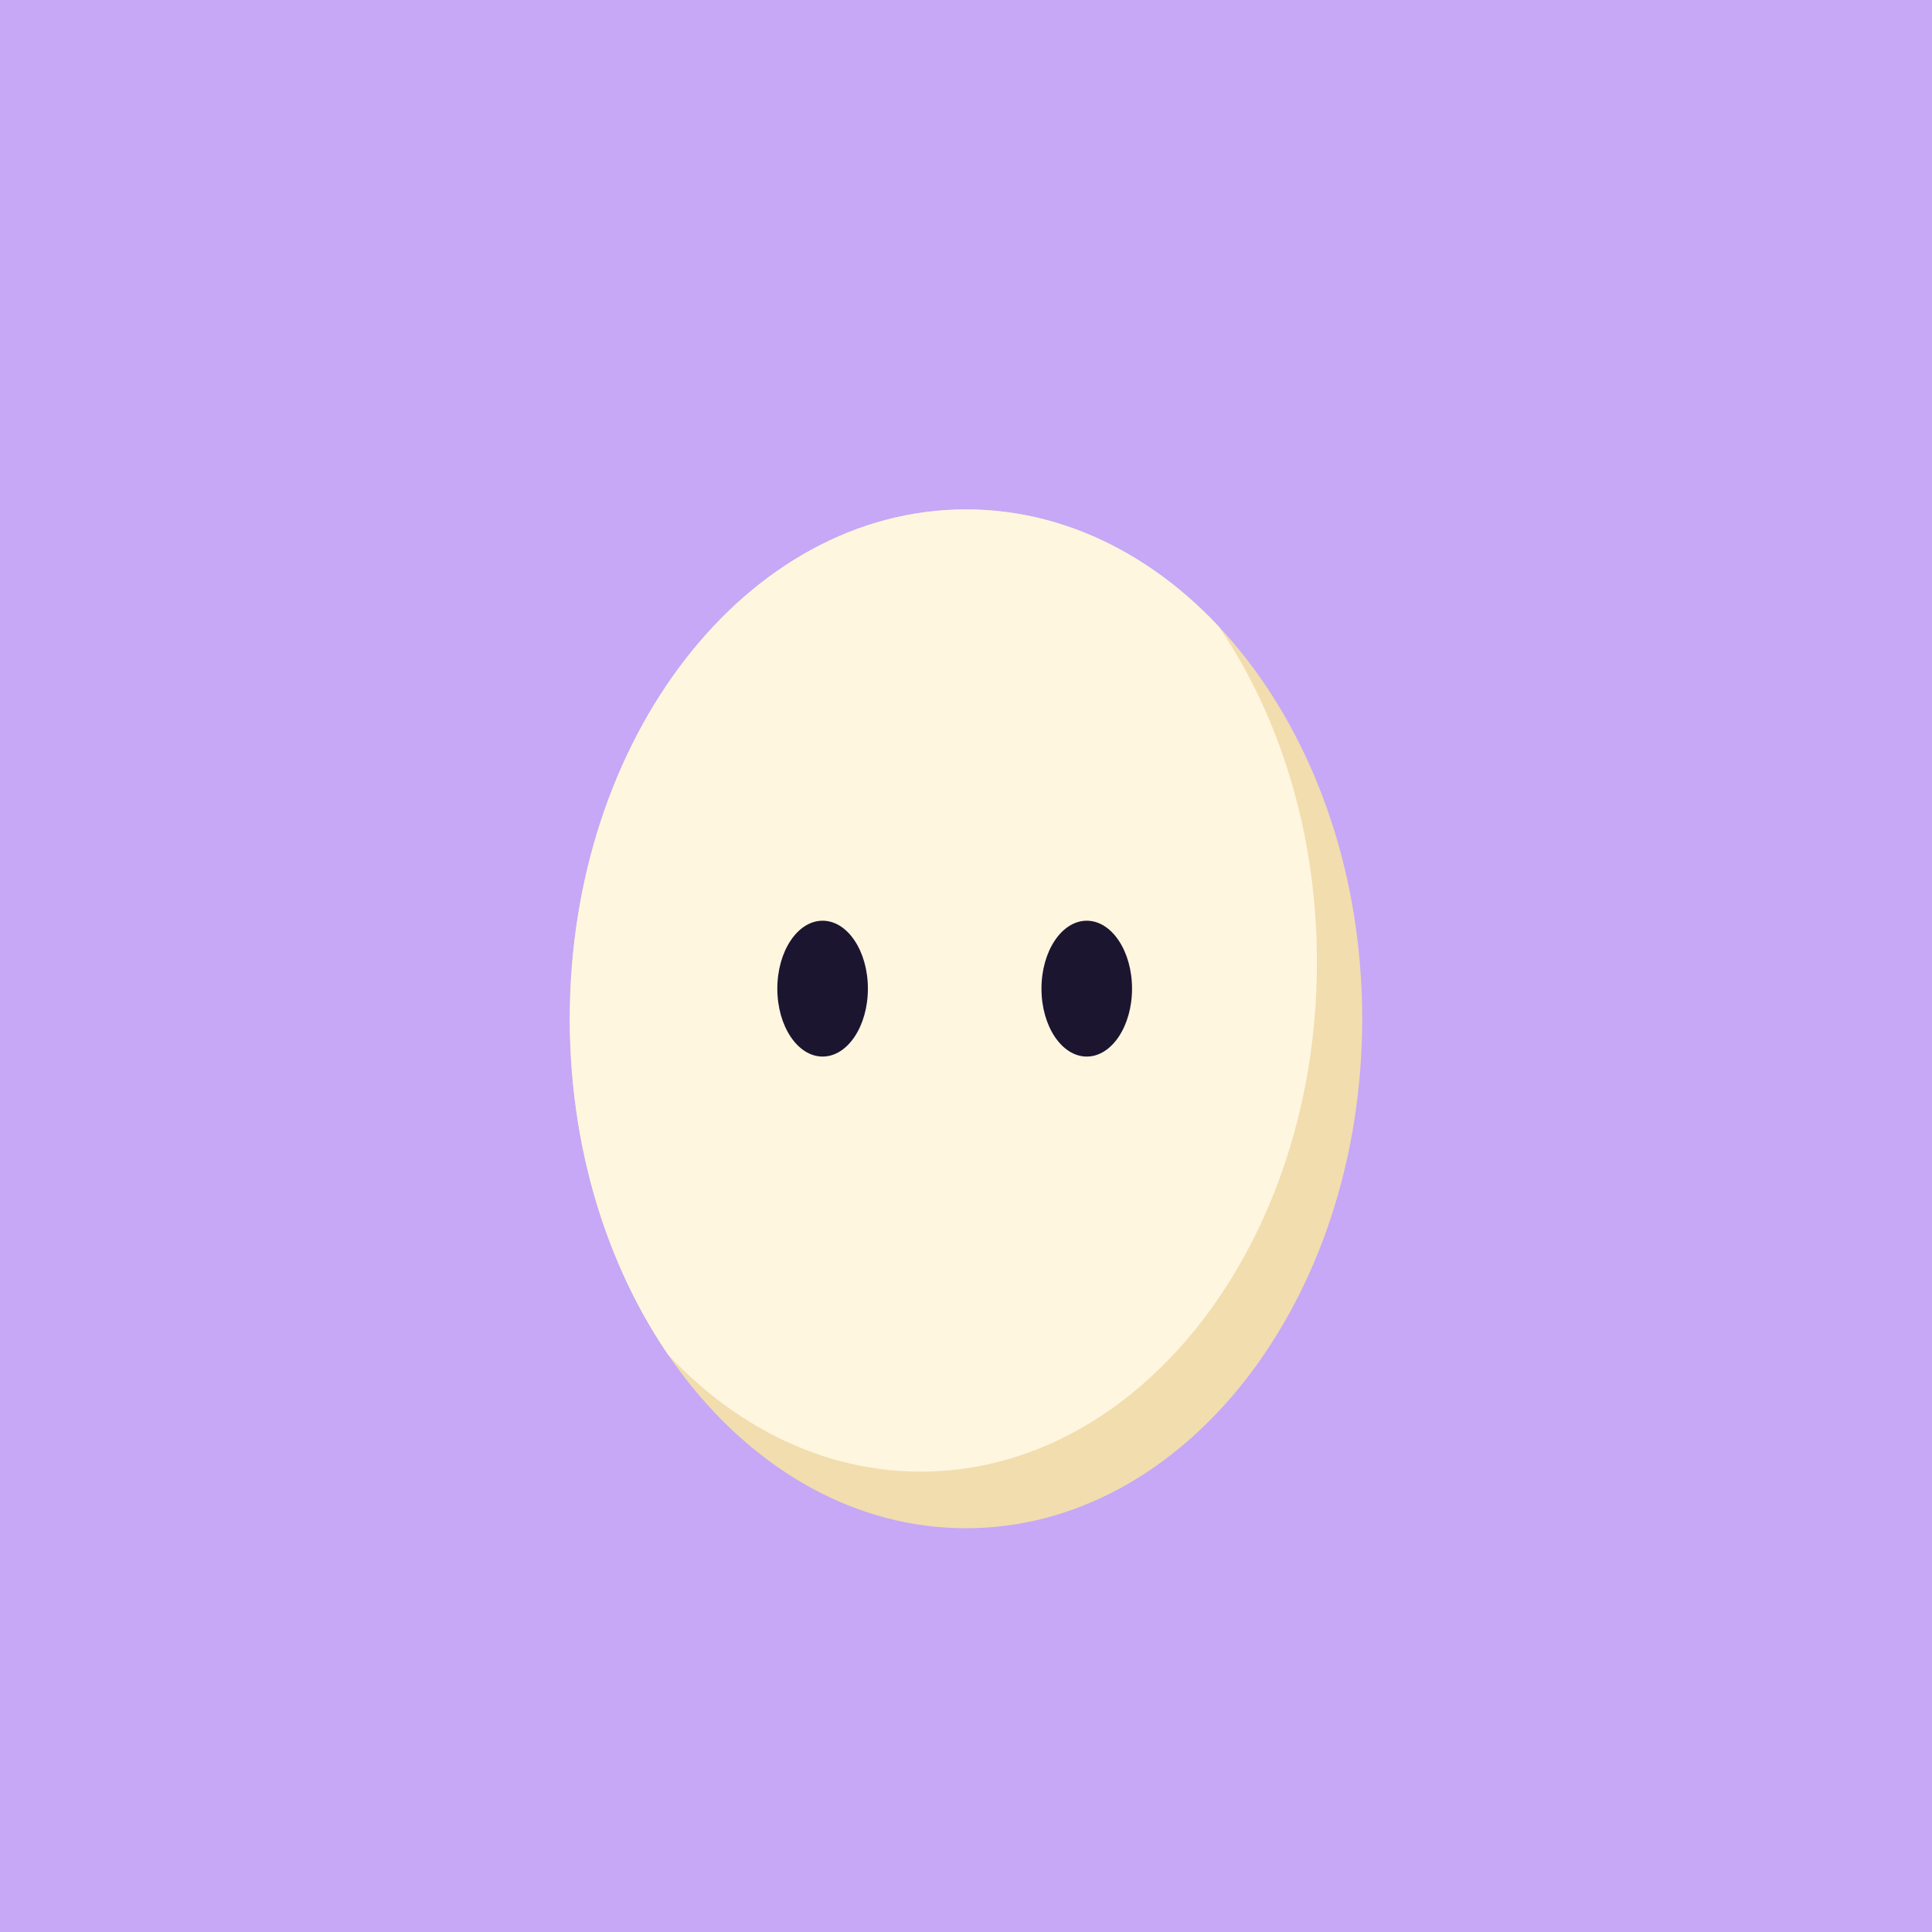
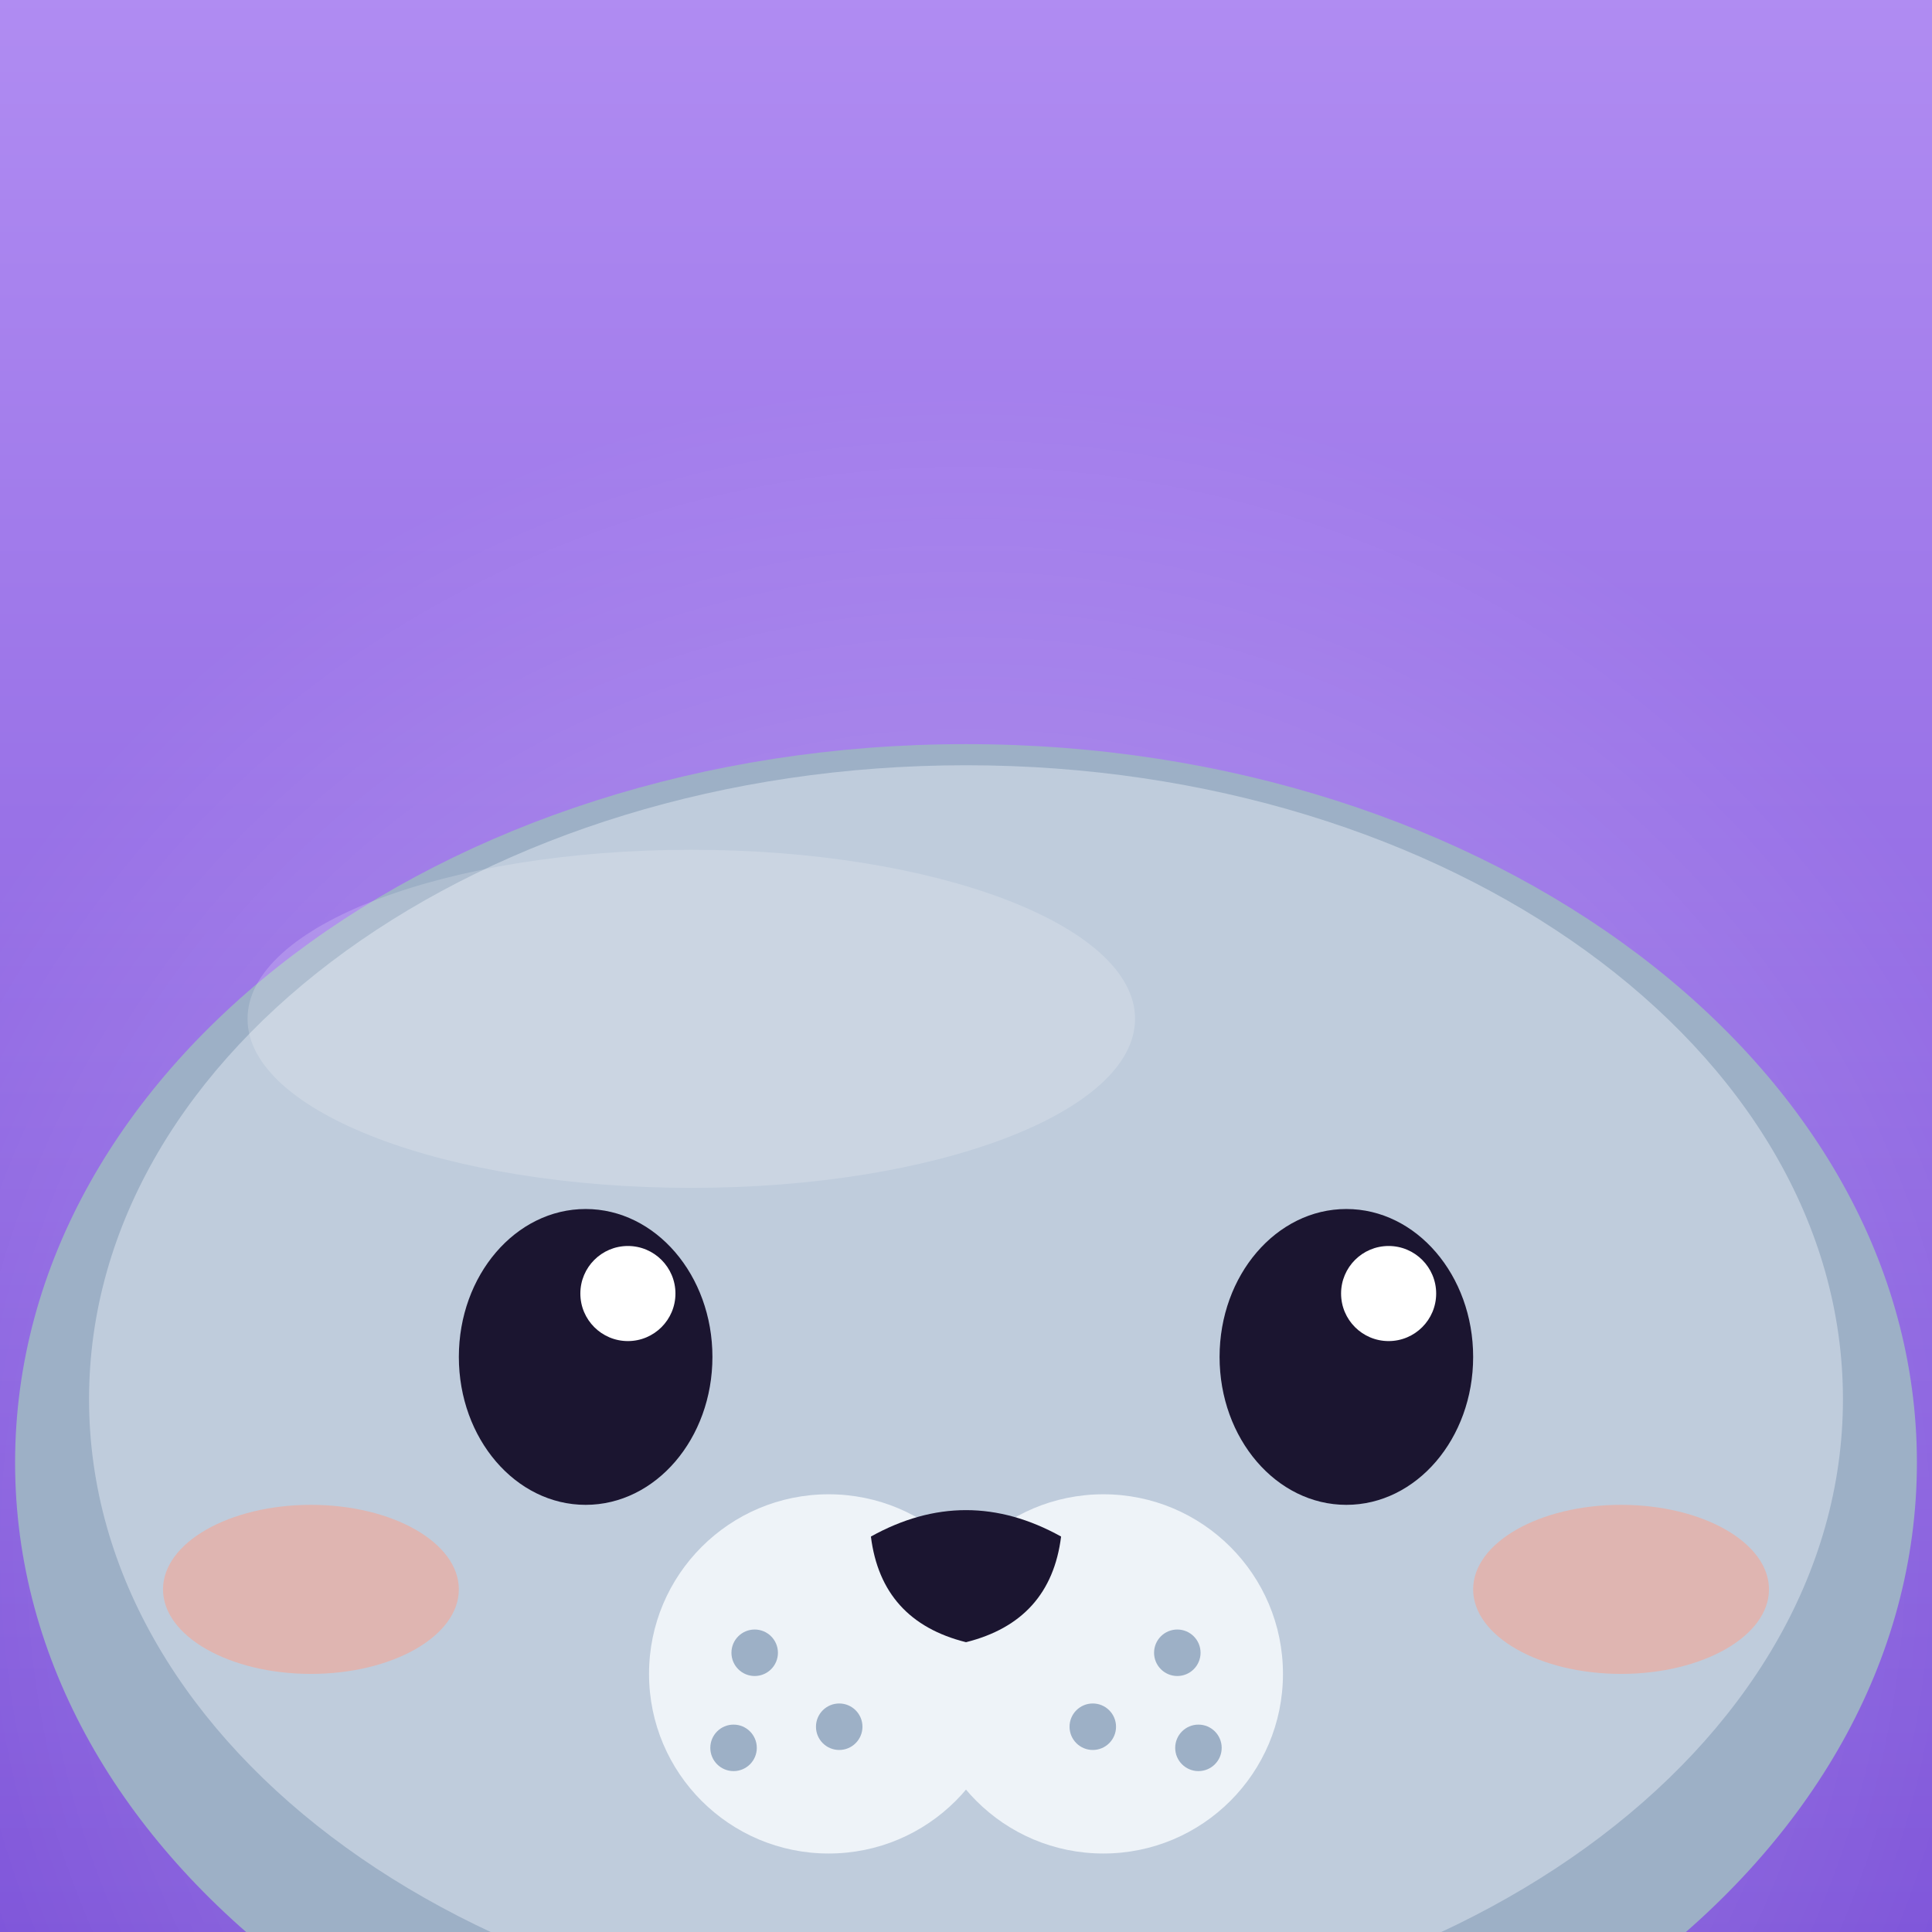
<svg xmlns="http://www.w3.org/2000/svg" viewBox="0 0 512 512">
  <defs>
-     <clipPath id="egg">
-       <ellipse cx="256" cy="270" rx="105" ry="135" />
-     </clipPath>
+     <linearGradient id="bg" x1="0" y1="0" x2="0" y2="1">
+       <stop offset="0" stop-color="#B08CF2" />
+       <stop offset="1" stop-color="#7A4FD8" />
+     </linearGradient>
+     <radialGradient id="glow" cx=".5" cy=".8" r=".6">
+       <stop offset="0" stop-color="#fff" stop-opacity=".35" />
+       <stop offset="1" stop-color="#fff" stop-opacity="0" />
+     </radialGradient>
  </defs>
-   <rect width="512" height="512" fill="#C6A8F7" />
-   <ellipse cx="256" cy="270" rx="105" ry="135" fill="#F2DDAE" />
-   <g clip-path="url(#egg)">
-     <ellipse cx="244" cy="255" rx="105" ry="135" fill="#FFF6E0" />
-   </g>
-   <ellipse cx="218" cy="262" rx="12" ry="18" fill="#1B1530" />
-   <ellipse cx="288" cy="262" rx="12" ry="18" fill="#1B1530" />
+   <rect width="512" height="512" fill="url(#bg)" />
+   <rect width="512" height="512" fill="url(#glow)" />
+   <svg x="-24" y="130" width="560" height="448" viewBox="0 0 200 160" aria-hidden="true" focusable="false">
+     <ellipse cx="100" cy="92" rx="90" ry="68" fill="#9DB0C6" />
+     <ellipse cx="100" cy="86" rx="83" ry="60" fill="#BFCCDC" />
+     <ellipse cx="74" cy="50" rx="42" ry="16" fill="#fff" opacity=".18" />
+     <ellipse cx="38" cy="104" rx="14" ry="8" fill="#FF9E86" opacity=".5" />
+     <ellipse cx="162" cy="104" rx="14" ry="8" fill="#FF9E86" opacity=".5" />
+     <g class="eyes">
+       <ellipse cx="64" cy="82" rx="12" ry="14" fill="#1B1530" />
+       <ellipse cx="136" cy="82" rx="12" ry="14" fill="#1B1530" />
+       <circle cx="68" cy="76" r="4.5" fill="#fff" />
+       <circle cx="140" cy="76" r="4.5" fill="#fff" />
+     </g>
+     <circle cx="87" cy="112" r="17" fill="#EEF3F8" />
+     <circle cx="113" cy="112" r="17" fill="#EEF3F8" />
+     <g fill="#9DB0C6">
+       <circle cx="80" cy="110" r="2.2" />
+       <circle cx="88" cy="117" r="2.2" />
+       <circle cx="78" cy="119" r="2.2" />
+       <circle cx="120" cy="110" r="2.2" />
+       <circle cx="112" cy="117" r="2.2" />
+       <circle cx="122" cy="119" r="2.2" />
+     </g>
+     <path d="M91 99Q100 94 109 99Q108 107 100 109Q92 107 91 99Z" fill="#1B1530" />
+   </svg>
</svg>
